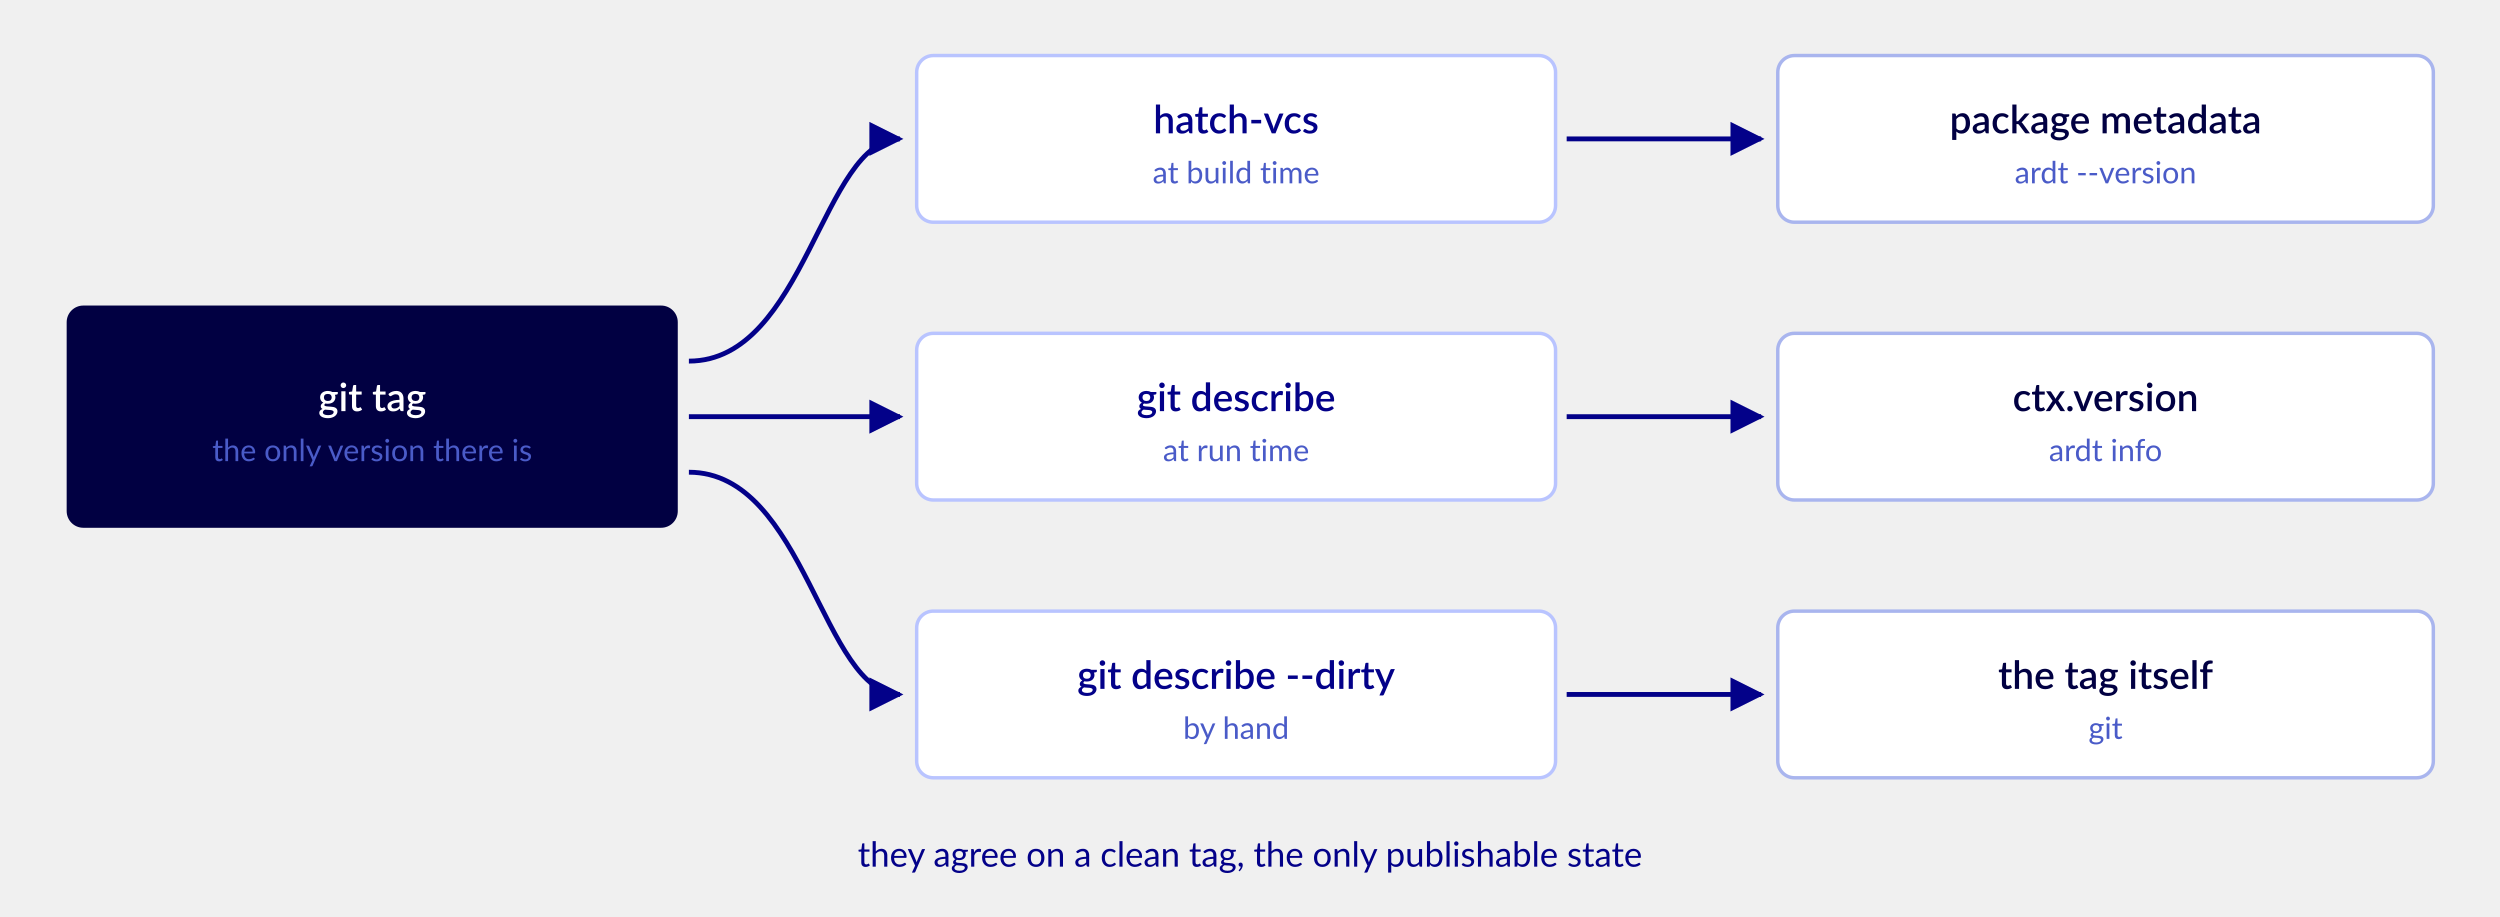
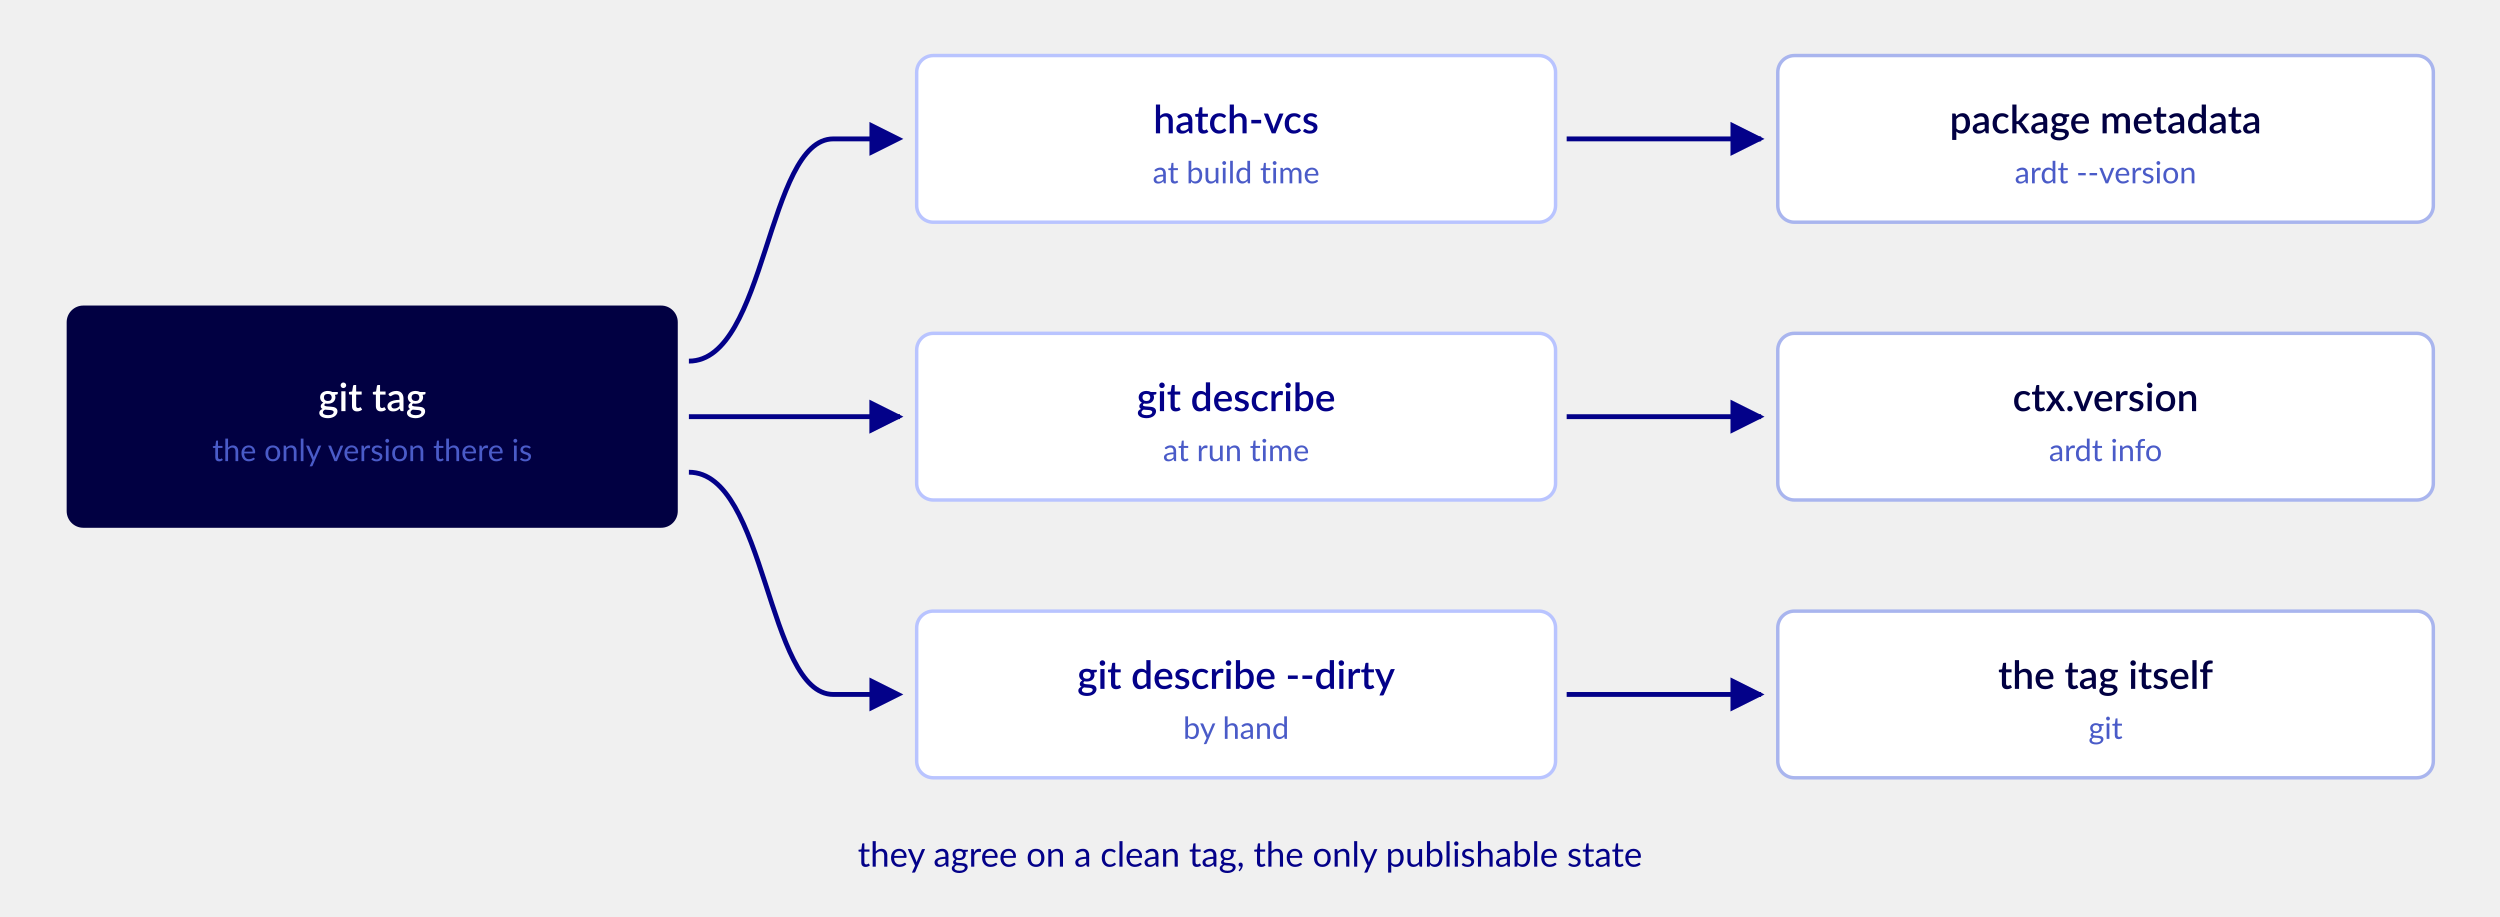
<svg xmlns="http://www.w3.org/2000/svg" viewBox="0 0 900 330" width="900" height="330" role="img" aria-labelledby="t d">
  <defs>
    <marker id="arrow" viewBox="0 0 10 10" refX="9" refY="5" markerWidth="7" markerHeight="7" orient="auto-start-reverse">
      <path d="M 0 0 L 10 5 L 0 10 z" fill="#030189" />
    </marker>
  </defs>
  <style>
    .plane      { stroke-width: 1.5; }
    .plane-name { font-weight: 600; font-size: 15px; text-anchor: middle; }
    .node       { fill: #ffffff; stroke-width: 1.25; }
    .solid      { stroke-width: 1.25; }
    .node-name  { font-size: 14px; font-weight: 600; text-anchor: middle; }
    .node-sub   { font-size: 11px; text-anchor: middle; }
    .link       { fill: none; stroke: #8b93c9; stroke-width: 1.75; }
+     .feeds      { fill: none; stroke: #030189; stroke-width: 1.75; }
+     .head       { fill: #030189; }
    .link-label { font-size: 12.5px; fill: #030189; }
    .tag        { font-size: 11.5px; fill: #4a5bc8; text-anchor: middle; }
    text        { font-family: Lato, "Helvetica Neue", Helvetica, Arial, sans-serif; }
  </style>
  <rect class="solid" x="24" y="110" width="220" height="80" rx="6" fill="#010042" />
  <text class="node-name" x="134.0" y="148.0" fill="#ffffff">git tag</text>
  <text class="node-sub" x="134.0" y="166.0" fill="#4a5bc8">the only version there is</text>
  <rect class="node" x="330" y="20" width="230" height="60" rx="6" fill="#ffffff" stroke="#b9c4ff" />
  <text class="node-name" x="445.0" y="48.0" fill="#030189">hatch-vcs</text>
  <text class="node-sub" x="445.0" y="66.0" fill="#4a5bc8">at build time</text>
  <rect class="node" x="640" y="20" width="236" height="60" rx="6" fill="#ffffff" stroke="#a9b5ee" />
  <text class="node-name" x="758.0" y="48.0" fill="#010042">package metadata</text>
  <text class="node-sub" x="758.0" y="66.0" fill="#4a5bc8">ardt --version</text>
  <path d="M 564 50 L 634 50" fill="none" stroke="#030189" stroke-width="1.75" marker-end="url(#arrow)" />
  <rect class="node" x="330" y="120" width="230" height="60" rx="6" fill="#ffffff" stroke="#b9c4ff" />
  <text class="node-name" x="445.0" y="148.0" fill="#030189">git describe</text>
  <text class="node-sub" x="445.0" y="166.0" fill="#4a5bc8">at run time</text>
  <rect class="node" x="640" y="120" width="236" height="60" rx="6" fill="#ffffff" stroke="#a9b5ee" />
  <text class="node-name" x="758.0" y="148.0" fill="#010042">ctx.version</text>
  <text class="node-sub" x="758.0" y="166.0" fill="#4a5bc8">ardt info</text>
  <path d="M 564 150 L 634 150" fill="none" stroke="#030189" stroke-width="1.75" marker-end="url(#arrow)" />
  <rect class="node" x="330" y="220" width="230" height="60" rx="6" fill="#ffffff" stroke="#b9c4ff" />
  <text class="node-name" x="445.0" y="248.0" fill="#030189">git describe --dirty</text>
  <text class="node-sub" x="445.0" y="266.0" fill="#4a5bc8">by hand</text>
  <rect class="node" x="640" y="220" width="236" height="60" rx="6" fill="#ffffff" stroke="#a9b5ee" />
  <text class="node-name" x="758.0" y="248.0" fill="#010042">the tag itself</text>
  <text class="node-sub" x="758.0" y="266.0" fill="#4a5bc8">git</text>
  <path d="M 564 250 L 634 250" fill="none" stroke="#030189" stroke-width="1.75" marker-end="url(#arrow)" />
-   <path d="M 248 130 C 290 130, 296 50, 324 50" fill="none" stroke="#030189" stroke-width="1.75" marker-end="url(#arrow)" />
+   <path class="feeds" d="M 248 130 C 276 130, 276 50, 300 50 L 318 50" />
+   <path class="head" d="M 325.2 50 L 313 43.9 L 313 56.1 Z" />
  <path d="M 248 150 L 324 150" fill="none" stroke="#030189" stroke-width="1.75" marker-end="url(#arrow)" />
-   <path d="M 248 170 C 290 170, 296 250, 324 250" fill="none" stroke="#030189" stroke-width="1.75" marker-end="url(#arrow)" />
+   <path class="feeds" d="M 248 170 C 276 170, 276 250, 300 250 L 318 250" />
+   <path class="head" d="M 325.2 250 L 313 243.9 L 313 256.1 Z" />
  <text class="link-label" x="450" y="312" fill="#010042" text-anchor="middle">they agree on a clean tag, the only publishable state</text>
</svg>
